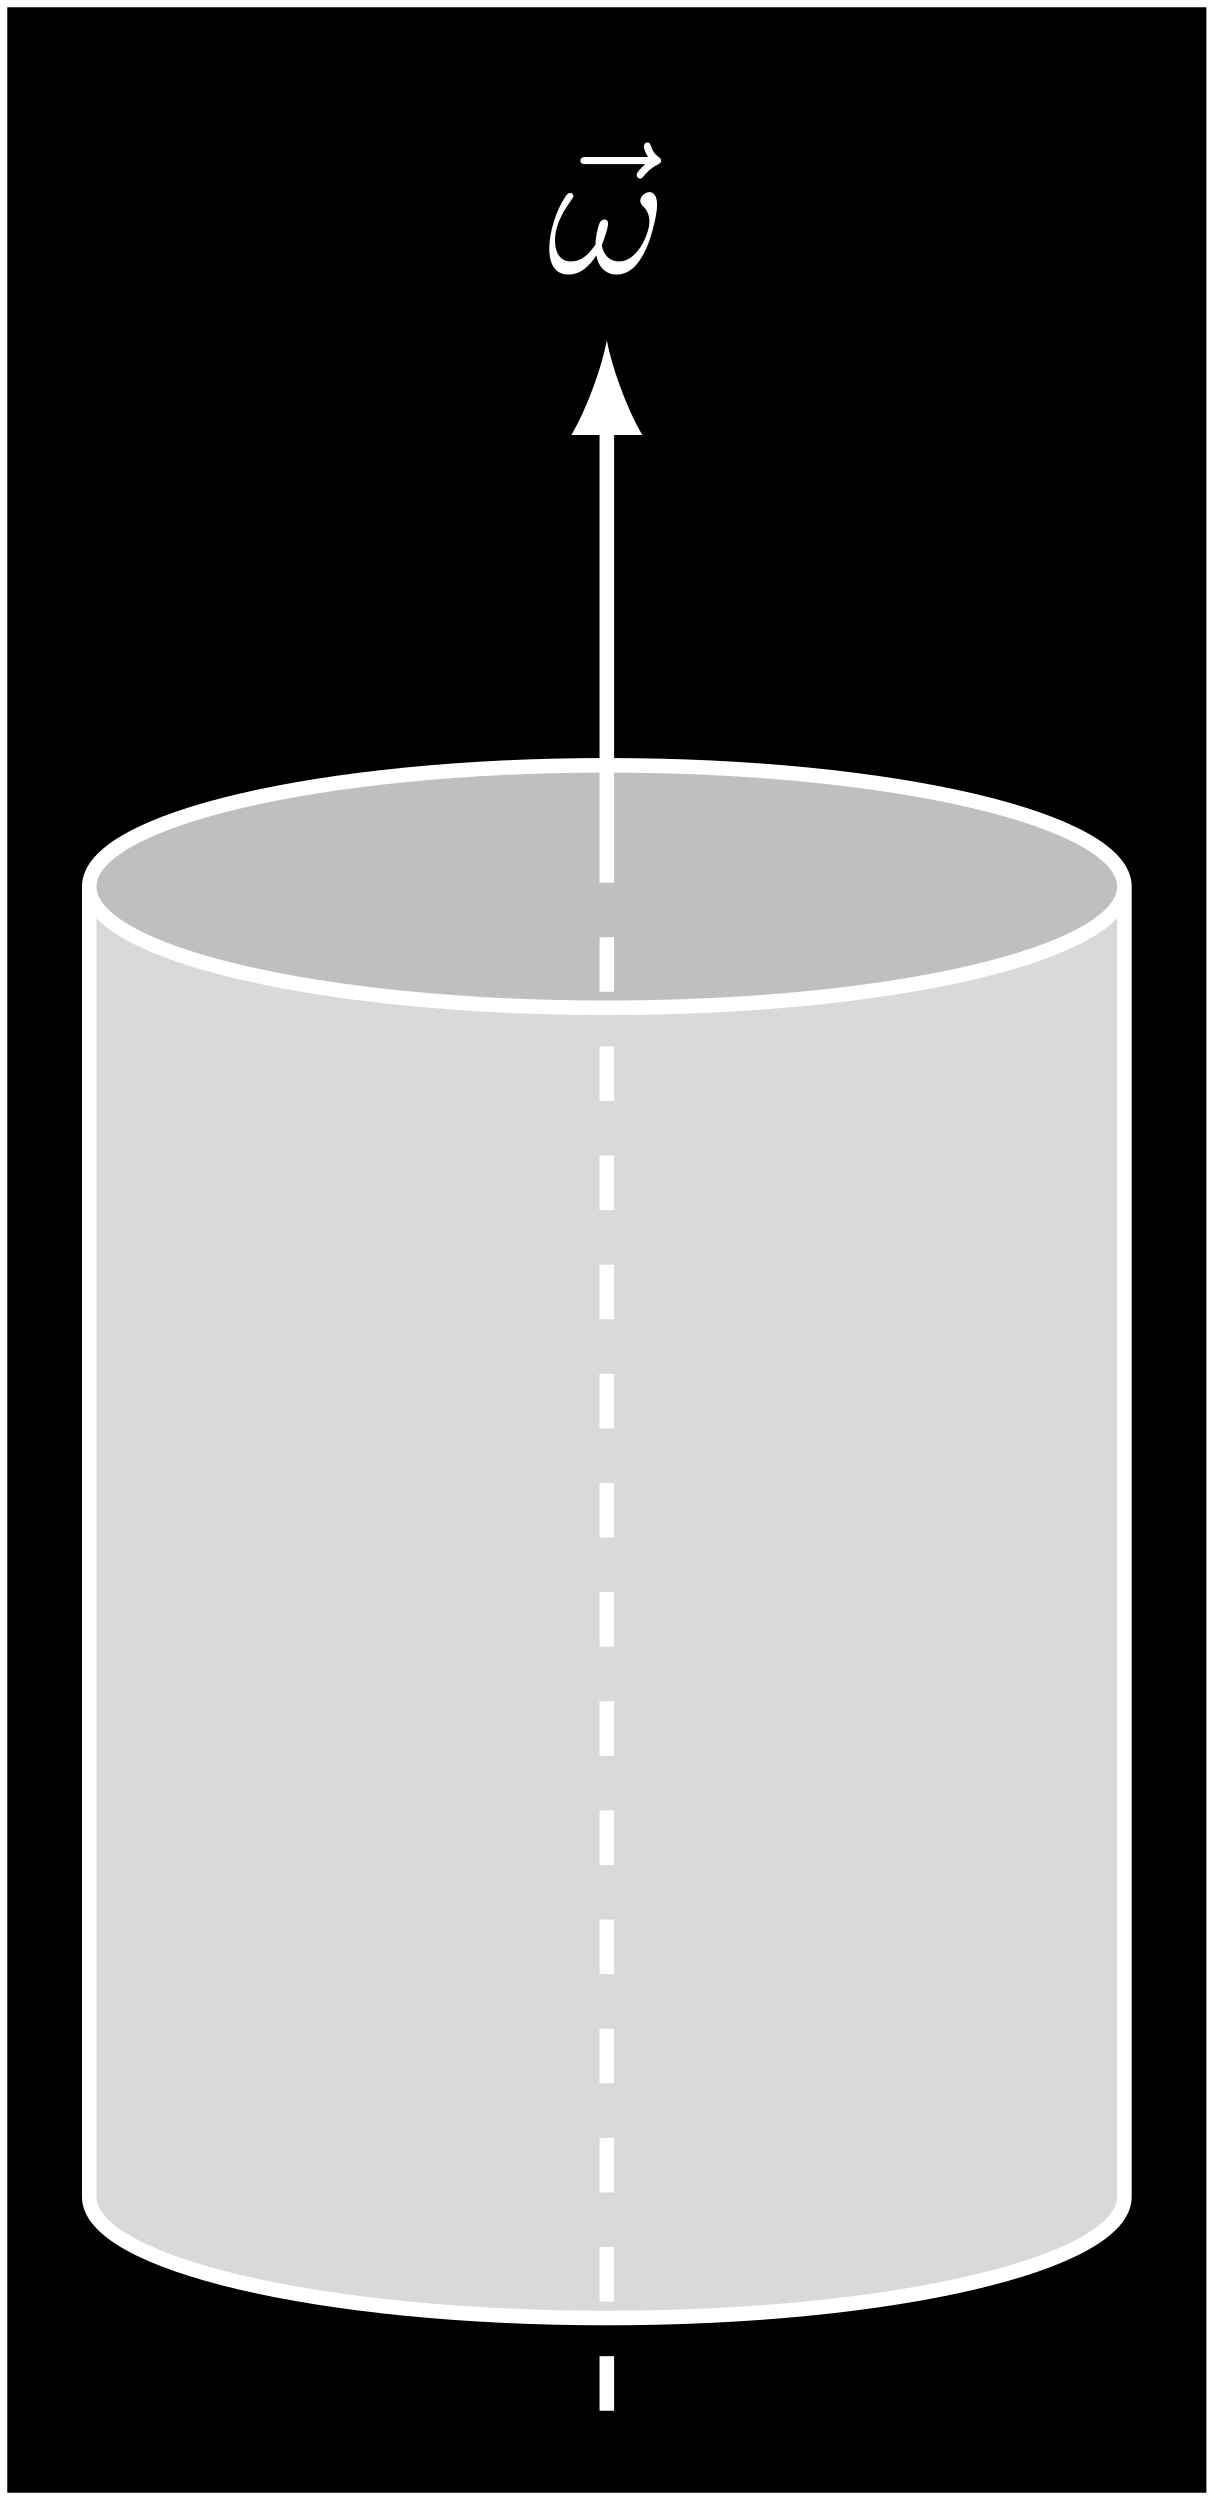
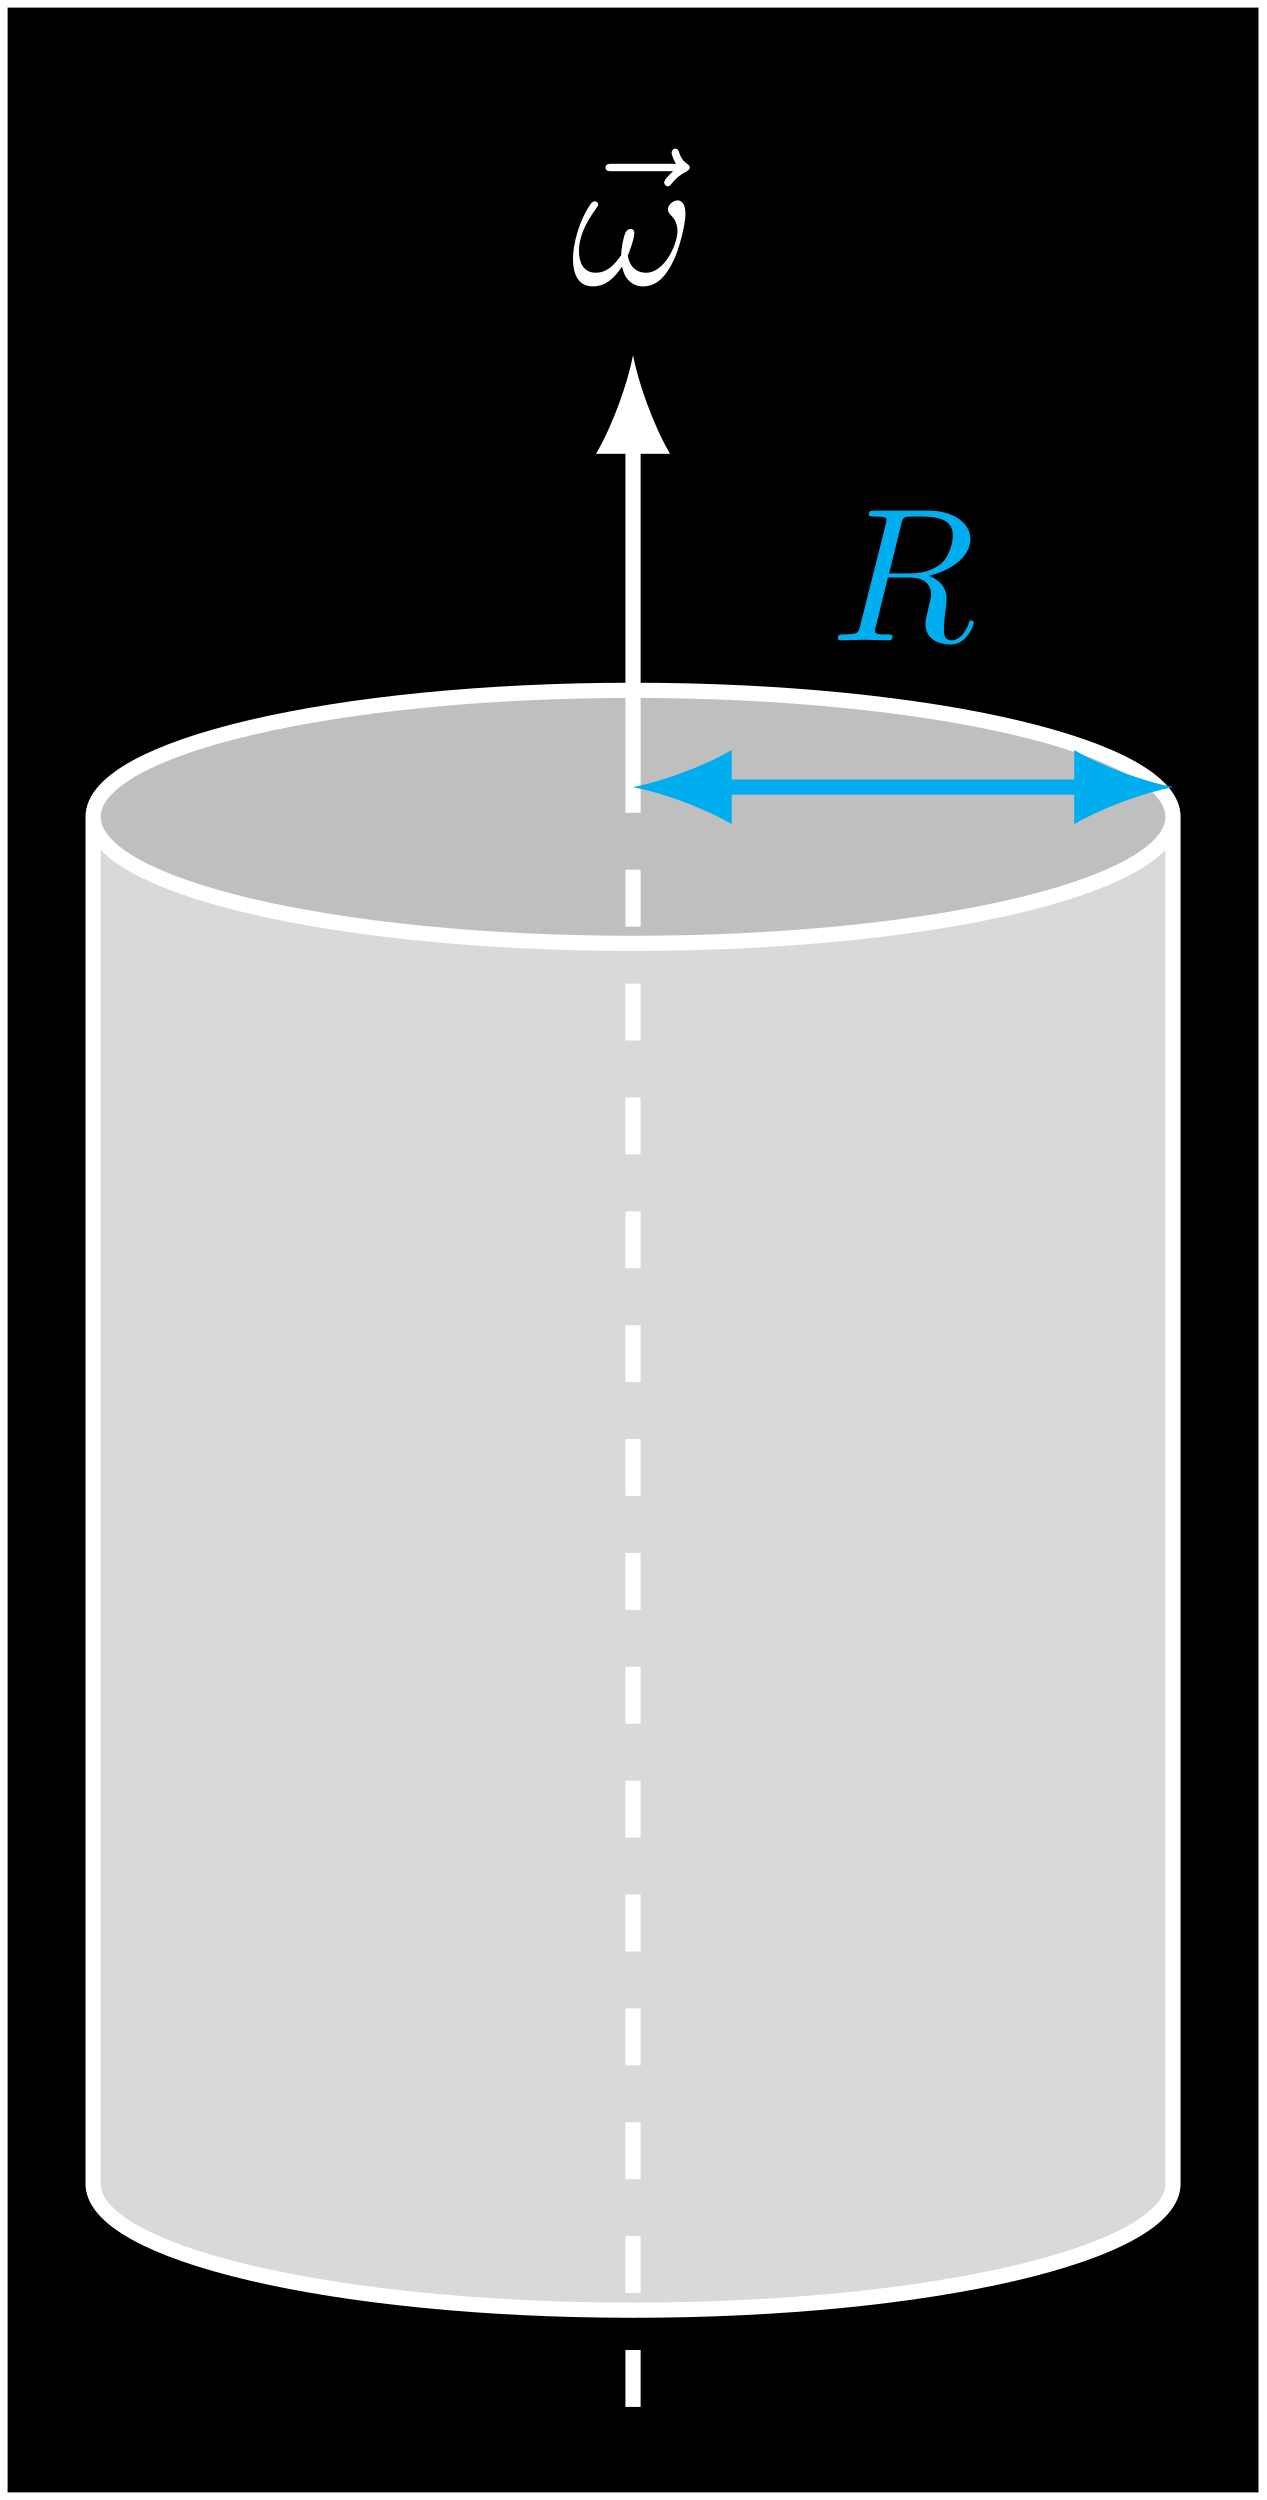
- <svg xmlns="http://www.w3.org/2000/svg" xmlns:xlink="http://www.w3.org/1999/xlink" width="66.467pt" height="136.919pt" viewBox="0 0 66.467 136.919" version="1.1">
+ <svg xmlns="http://www.w3.org/2000/svg" xmlns:xlink="http://www.w3.org/1999/xlink" width="66.467pt" height="131.25pt" viewBox="0 0 66.467 131.25" version="1.1">
  <defs>
    <g>
      <symbol overflow="visible" id="glyph0-0">
        <path style="stroke:none;" d="" />
      </symbol>
      <symbol overflow="visible" id="glyph0-1">
        <path style="stroke:none;" d="M 5.359 -5.938 C 5.219 -5.797 4.891 -5.516 4.891 -5.344 C 4.891 -5.25 4.984 -5.141 5.078 -5.141 C 5.172 -5.141 5.219 -5.219 5.281 -5.281 C 5.391 -5.422 5.625 -5.703 6.062 -5.922 C 6.125 -5.969 6.234 -6.016 6.234 -6.125 C 6.234 -6.234 6.156 -6.281 6.094 -6.328 C 5.875 -6.484 5.766 -6.656 5.688 -6.891 C 5.656 -6.984 5.625 -7.125 5.484 -7.125 C 5.344 -7.125 5.281 -6.984 5.281 -6.906 C 5.281 -6.859 5.359 -6.547 5.516 -6.328 L 2.156 -6.328 C 2 -6.328 1.812 -6.328 1.812 -6.125 C 1.812 -5.938 2 -5.938 2.156 -5.938 Z M 5.359 -5.938 " />
      </symbol>
      <symbol overflow="visible" id="glyph0-2">
        <path style="stroke:none;" d="M 6.031 -3.703 C 6.031 -4.156 5.859 -4.406 5.625 -4.406 C 5.375 -4.406 5.109 -4.172 5.109 -3.938 C 5.109 -3.844 5.156 -3.734 5.25 -3.641 C 5.422 -3.484 5.609 -3.219 5.609 -2.797 C 5.609 -2.406 5.406 -1.828 5.109 -1.375 C 4.812 -0.953 4.438 -0.609 3.969 -0.609 C 3.406 -0.609 3.094 -0.969 3 -1.5 C 3.109 -1.766 3.344 -2.406 3.344 -2.688 C 3.344 -2.797 3.297 -2.906 3.156 -2.906 C 3.078 -2.906 2.969 -2.875 2.891 -2.734 C 2.781 -2.531 2.656 -1.891 2.656 -1.531 C 2.328 -1.062 1.938 -0.609 1.312 -0.609 C 0.641 -0.609 0.438 -1.203 0.438 -1.75 C 0.438 -3 1.453 -4.047 1.453 -4.172 C 1.453 -4.281 1.375 -4.359 1.266 -4.359 C 1.141 -4.359 1.062 -4.234 1 -4.141 C 0.5 -3.406 0.125 -2.219 0.125 -1.312 C 0.125 -0.625 0.344 0.109 1.172 0.109 C 1.875 0.109 2.344 -0.391 2.703 -0.938 C 2.797 -0.359 3.188 0.109 3.797 0.109 C 4.578 0.109 5.047 -0.5 5.406 -1.25 C 5.656 -1.734 6.031 -3.094 6.031 -3.703 Z M 6.031 -3.703 " />
      </symbol>
+       <symbol overflow="visible" id="glyph0-3">
+         <path style="stroke:none;" d="M 3.734 -6.125 C 3.797 -6.359 3.828 -6.453 4.016 -6.484 C 4.109 -6.5 4.422 -6.5 4.625 -6.5 C 5.328 -6.5 6.438 -6.5 6.438 -5.516 C 6.438 -5.172 6.281 -4.484 5.891 -4.094 C 5.625 -3.844 5.109 -3.516 4.203 -3.516 L 3.094 -3.516 Z M 5.172 -3.391 C 6.188 -3.609 7.359 -4.312 7.359 -5.312 C 7.359 -6.172 6.469 -6.812 5.156 -6.812 L 2.328 -6.812 C 2.125 -6.812 2.031 -6.812 2.031 -6.609 C 2.031 -6.5 2.125 -6.5 2.312 -6.5 C 2.328 -6.5 2.516 -6.5 2.688 -6.484 C 2.875 -6.453 2.953 -6.453 2.953 -6.312 C 2.953 -6.281 2.953 -6.25 2.922 -6.125 L 1.578 -0.781 C 1.484 -0.391 1.469 -0.312 0.672 -0.312 C 0.5 -0.312 0.406 -0.312 0.406 -0.109 C 0.406 0 0.531 0 0.547 0 C 0.828 0 1.531 -0.031 1.797 -0.031 C 2.078 -0.031 2.797 0 3.078 0 C 3.156 0 3.266 0 3.266 -0.203 C 3.266 -0.312 3.188 -0.312 2.984 -0.312 C 2.625 -0.312 2.344 -0.312 2.344 -0.484 C 2.344 -0.547 2.359 -0.594 2.375 -0.656 L 3.031 -3.297 L 4.219 -3.297 C 5.125 -3.297 5.297 -2.734 5.297 -2.391 C 5.297 -2.25 5.219 -1.938 5.156 -1.703 C 5.094 -1.422 5 -1.062 5 -0.859 C 5 0.219 6.203 0.219 6.328 0.219 C 7.172 0.219 7.531 -0.781 7.531 -0.922 C 7.531 -1.047 7.422 -1.047 7.406 -1.047 C 7.312 -1.047 7.297 -0.984 7.281 -0.906 C 7.031 -0.172 6.594 0 6.375 0 C 6.047 0 5.969 -0.219 5.969 -0.609 C 5.969 -0.922 6.031 -1.422 6.078 -1.75 C 6.094 -1.891 6.109 -2.078 6.109 -2.219 C 6.109 -2.984 5.438 -3.297 5.172 -3.391 Z M 5.172 -3.391 " />
+       </symbol>
    </g>
    <clipPath id="clip1">
-       <path d="M 0 0 L 66.469 0 L 66.469 136.918 L 0 136.918 Z M 0 0 " />
-     </clipPath>
-     <clipPath id="clip2">
-       <path d="M 0 30 L 66.469 30 L 66.469 136.918 L 0 136.918 Z M 0 30 " />
+       <path d="M 0 24 L 66.469 24 L 66.469 131.25 L 0 131.25 Z M 0 24 " />
    </clipPath>
  </defs>
  <g id="surface1">
+     <path style="fill-rule:nonzero;fill:rgb(0%,0%,0%);fill-opacity:1;stroke-width:0.399;stroke-linecap:butt;stroke-linejoin:miter;stroke:rgb(100%,100%,100%);stroke-opacity:1;stroke-miterlimit:10;" d="M -33.035 -47.208 L -33.035 83.644 L 33.036 83.644 L 33.036 -47.208 Z M -33.035 -47.208 " transform="matrix(1,0,0,-1,33.234,83.843)" />
+     <path style="fill-rule:nonzero;fill:rgb(0%,0%,0%);fill-opacity:1;stroke-width:0.399;stroke-linecap:butt;stroke-linejoin:miter;stroke:rgb(100%,100%,100%);stroke-opacity:1;stroke-miterlimit:10;" d="M -33.035 -47.208 L -33.035 83.644 L 33.036 83.644 L 33.036 -47.208 Z M -33.035 -47.208 " transform="matrix(1,0,0,-1,33.234,83.843)" />
+     <path style=" stroke:none;fill-rule:nonzero;fill:rgb(84.999%,84.999%,84.999%);fill-opacity:1;" d="M 4.887 114.645 C 4.887 118.312 17.578 121.285 33.234 121.285 C 48.891 121.285 61.582 118.312 61.582 114.645 L 61.582 42.883 C 61.582 46.551 48.891 49.527 33.234 49.527 C 17.578 49.527 4.887 46.551 4.887 42.883 Z M 4.887 114.645 " />
+     <path style=" stroke:none;fill-rule:nonzero;fill:rgb(75%,75%,75%);fill-opacity:1;" d="M 4.887 42.883 C 4.887 39.219 17.578 36.242 33.234 36.242 C 48.891 36.242 61.582 39.219 61.582 42.883 C 61.582 46.551 48.891 49.527 33.234 49.527 C 17.578 49.527 4.887 46.551 4.887 42.883 Z M 4.887 42.883 " />
    <g clip-path="url(#clip1)" clip-rule="nonzero">
-       <path style="fill-rule:nonzero;fill:rgb(0%,0%,0%);fill-opacity:1;stroke-width:0.399;stroke-linecap:butt;stroke-linejoin:miter;stroke:rgb(100%,100%,100%);stroke-opacity:1;stroke-miterlimit:10;" d="M -33.035 -47.207 L -33.035 89.313 L 33.036 89.313 L 33.036 -47.207 Z M -33.035 -47.207 " transform="matrix(1,0,0,-1,33.234,89.512)" />
-       <path style="fill-rule:nonzero;fill:rgb(0%,0%,0%);fill-opacity:1;stroke-width:0.399;stroke-linecap:butt;stroke-linejoin:miter;stroke:rgb(100%,100%,100%);stroke-opacity:1;stroke-miterlimit:10;" d="M -33.035 -47.207 L -33.035 89.313 L 33.036 89.313 L 33.036 -47.207 Z M -33.035 -47.207 " transform="matrix(1,0,0,-1,33.234,89.512)" />
+       <path style="fill:none;stroke-width:0.797;stroke-linecap:butt;stroke-linejoin:miter;stroke:rgb(100%,100%,100%);stroke-opacity:1;stroke-miterlimit:10;" d="M -28.347 -30.802 C -28.347 -34.469 -15.656 -37.442 0 -37.442 C 15.657 -37.442 28.348 -34.469 28.348 -30.802 L 28.348 40.96 C 28.348 44.624 15.657 47.601 0 47.601 C -15.656 47.601 -28.347 44.624 -28.347 40.96 Z M -28.347 40.96 C -28.347 37.292 -15.656 34.316 0 34.316 C 15.657 34.316 28.348 37.292 28.348 40.96 " transform="matrix(1,0,0,-1,33.234,83.843)" />
    </g>
-     <path style=" stroke:none;fill-rule:nonzero;fill:rgb(84.999%,84.999%,84.999%);fill-opacity:1;" d="M 4.887 120.312 C 4.887 123.98 17.578 126.953 33.234 126.953 C 48.891 126.953 61.582 123.98 61.582 120.312 L 61.582 48.555 C 61.582 52.223 48.891 55.195 33.234 55.195 C 17.578 55.195 4.887 52.223 4.887 48.555 Z M 4.887 120.312 " />
-     <path style=" stroke:none;fill-rule:nonzero;fill:rgb(75%,75%,75%);fill-opacity:1;" d="M 4.887 48.555 C 4.887 44.887 17.578 41.914 33.234 41.914 C 48.891 41.914 61.582 44.887 61.582 48.555 C 61.582 52.223 48.891 55.195 33.234 55.195 C 17.578 55.195 4.887 52.223 4.887 48.555 Z M 4.887 48.555 " />
-     <g clip-path="url(#clip2)" clip-rule="nonzero">
-       <path style="fill:none;stroke-width:0.797;stroke-linecap:butt;stroke-linejoin:miter;stroke:rgb(100%,100%,100%);stroke-opacity:1;stroke-miterlimit:10;" d="M -28.347 -30.8 C -28.347 -34.468 -15.656 -37.441 0 -37.441 C 15.657 -37.441 28.348 -34.468 28.348 -30.8 L 28.348 40.957 C 28.348 44.625 15.657 47.598 0 47.598 C -15.656 47.598 -28.347 44.625 -28.347 40.957 Z M -28.347 40.957 C -28.347 37.289 -15.656 34.317 0 34.317 C 15.657 34.317 28.348 37.289 28.348 40.957 " transform="matrix(1,0,0,-1,33.234,89.512)" />
-     </g>
-     <path style="fill:none;stroke-width:0.797;stroke-linecap:butt;stroke-linejoin:miter;stroke:rgb(100%,100%,100%);stroke-opacity:1;stroke-dasharray:2.989,2.989;stroke-miterlimit:10;" d="M 0 -42.519 L 0 42.52 " transform="matrix(1,0,0,-1,33.234,89.512)" />
-     <path style="fill:none;stroke-width:0.797;stroke-linecap:butt;stroke-linejoin:miter;stroke:rgb(100%,100%,100%);stroke-opacity:1;stroke-miterlimit:10;" d="M 0 42.52 L 0 66.203 " transform="matrix(1,0,0,-1,33.234,89.512)" />
-     <path style=" stroke:none;fill-rule:nonzero;fill:rgb(100%,100%,100%);fill-opacity:1;" d="M 33.234 18.645 C 32.977 20.027 32.199 22.27 31.293 23.824 L 35.176 23.824 C 34.27 22.27 33.492 20.027 33.234 18.645 " />
+     <path style="fill:none;stroke-width:0.797;stroke-linecap:butt;stroke-linejoin:miter;stroke:rgb(100%,100%,100%);stroke-opacity:1;stroke-dasharray:2.989,2.989;stroke-miterlimit:10;" d="M 0 -42.52 L 0 42.519 " transform="matrix(1,0,0,-1,33.234,83.843)" />
+     <path style="fill:none;stroke-width:0.797;stroke-linecap:butt;stroke-linejoin:miter;stroke:rgb(100%,100%,100%);stroke-opacity:1;stroke-miterlimit:10;" d="M 0 42.519 L 0 60.534 " transform="matrix(1,0,0,-1,33.234,83.843)" />
+     <path style=" stroke:none;fill-rule:nonzero;fill:rgb(100%,100%,100%);fill-opacity:1;" d="M 33.234 18.645 C 32.977 20.027 32.199 22.273 31.293 23.824 L 35.176 23.824 C 34.27 22.273 33.492 20.027 33.234 18.645 " />
    <g style="fill:rgb(100%,100%,100%);fill-opacity:1;">
      <use xlink:href="#glyph0-1" x="29.977" y="14.927" />
    </g>
    <g style="fill:rgb(100%,100%,100%);fill-opacity:1;">
      <use xlink:href="#glyph0-2" x="29.957" y="14.927" />
    </g>
+     <path style="fill:none;stroke-width:0.797;stroke-linecap:butt;stroke-linejoin:miter;stroke:rgb(0%,67.839%,93.729%);stroke-opacity:1;stroke-miterlimit:10;" d="M 4.661 42.519 L 23.684 42.519 " transform="matrix(1,0,0,-1,33.234,83.843)" />
+     <path style=" stroke:none;fill-rule:nonzero;fill:rgb(0%,67.839%,93.729%);fill-opacity:1;" d="M 33.234 41.324 C 34.617 41.582 36.859 42.359 38.414 43.266 L 38.414 39.379 C 36.859 40.285 34.617 41.062 33.234 41.324 " />
+     <path style=" stroke:none;fill-rule:nonzero;fill:rgb(0%,67.839%,93.729%);fill-opacity:1;" d="M 61.582 41.324 C 60.199 41.062 57.953 40.285 56.398 39.379 L 56.398 43.266 C 57.953 42.359 60.199 41.582 61.582 41.324 " />
+     <g style="fill:rgb(0%,67.839%,93.729%);fill-opacity:1;">
+       <use xlink:href="#glyph0-3" x="43.586" y="33.619" />
+     </g>
  </g>
</svg>
